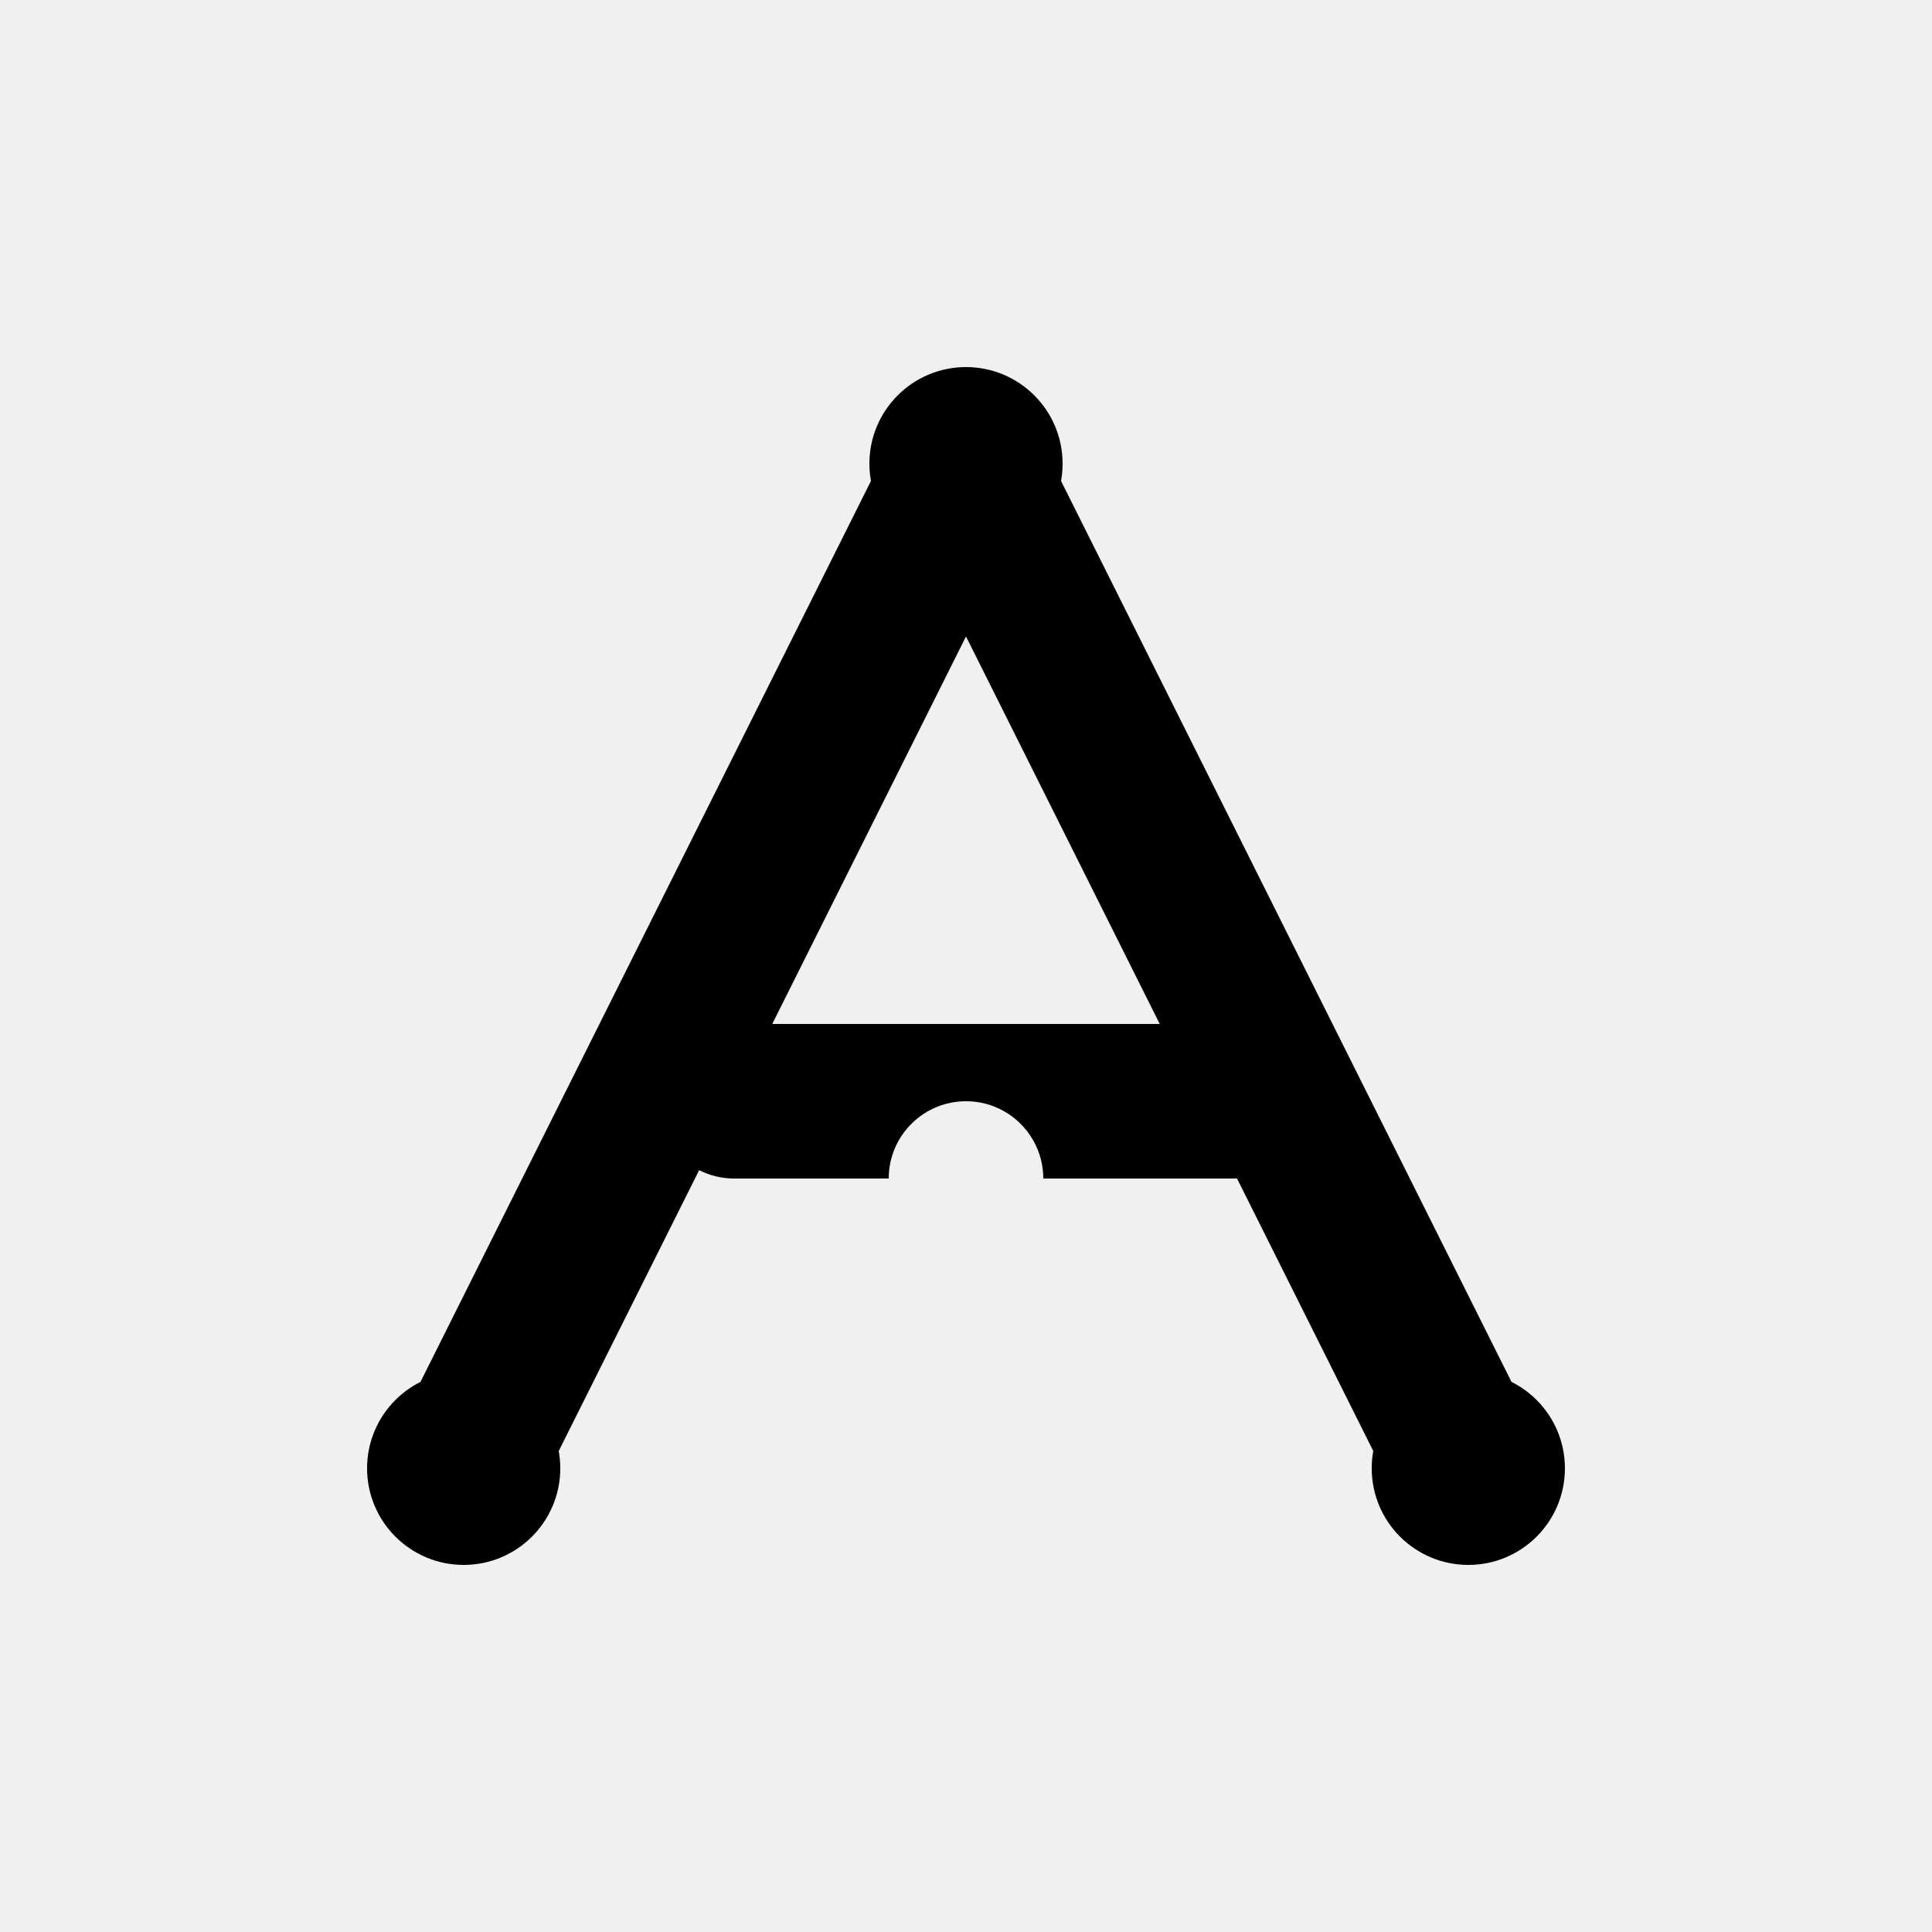
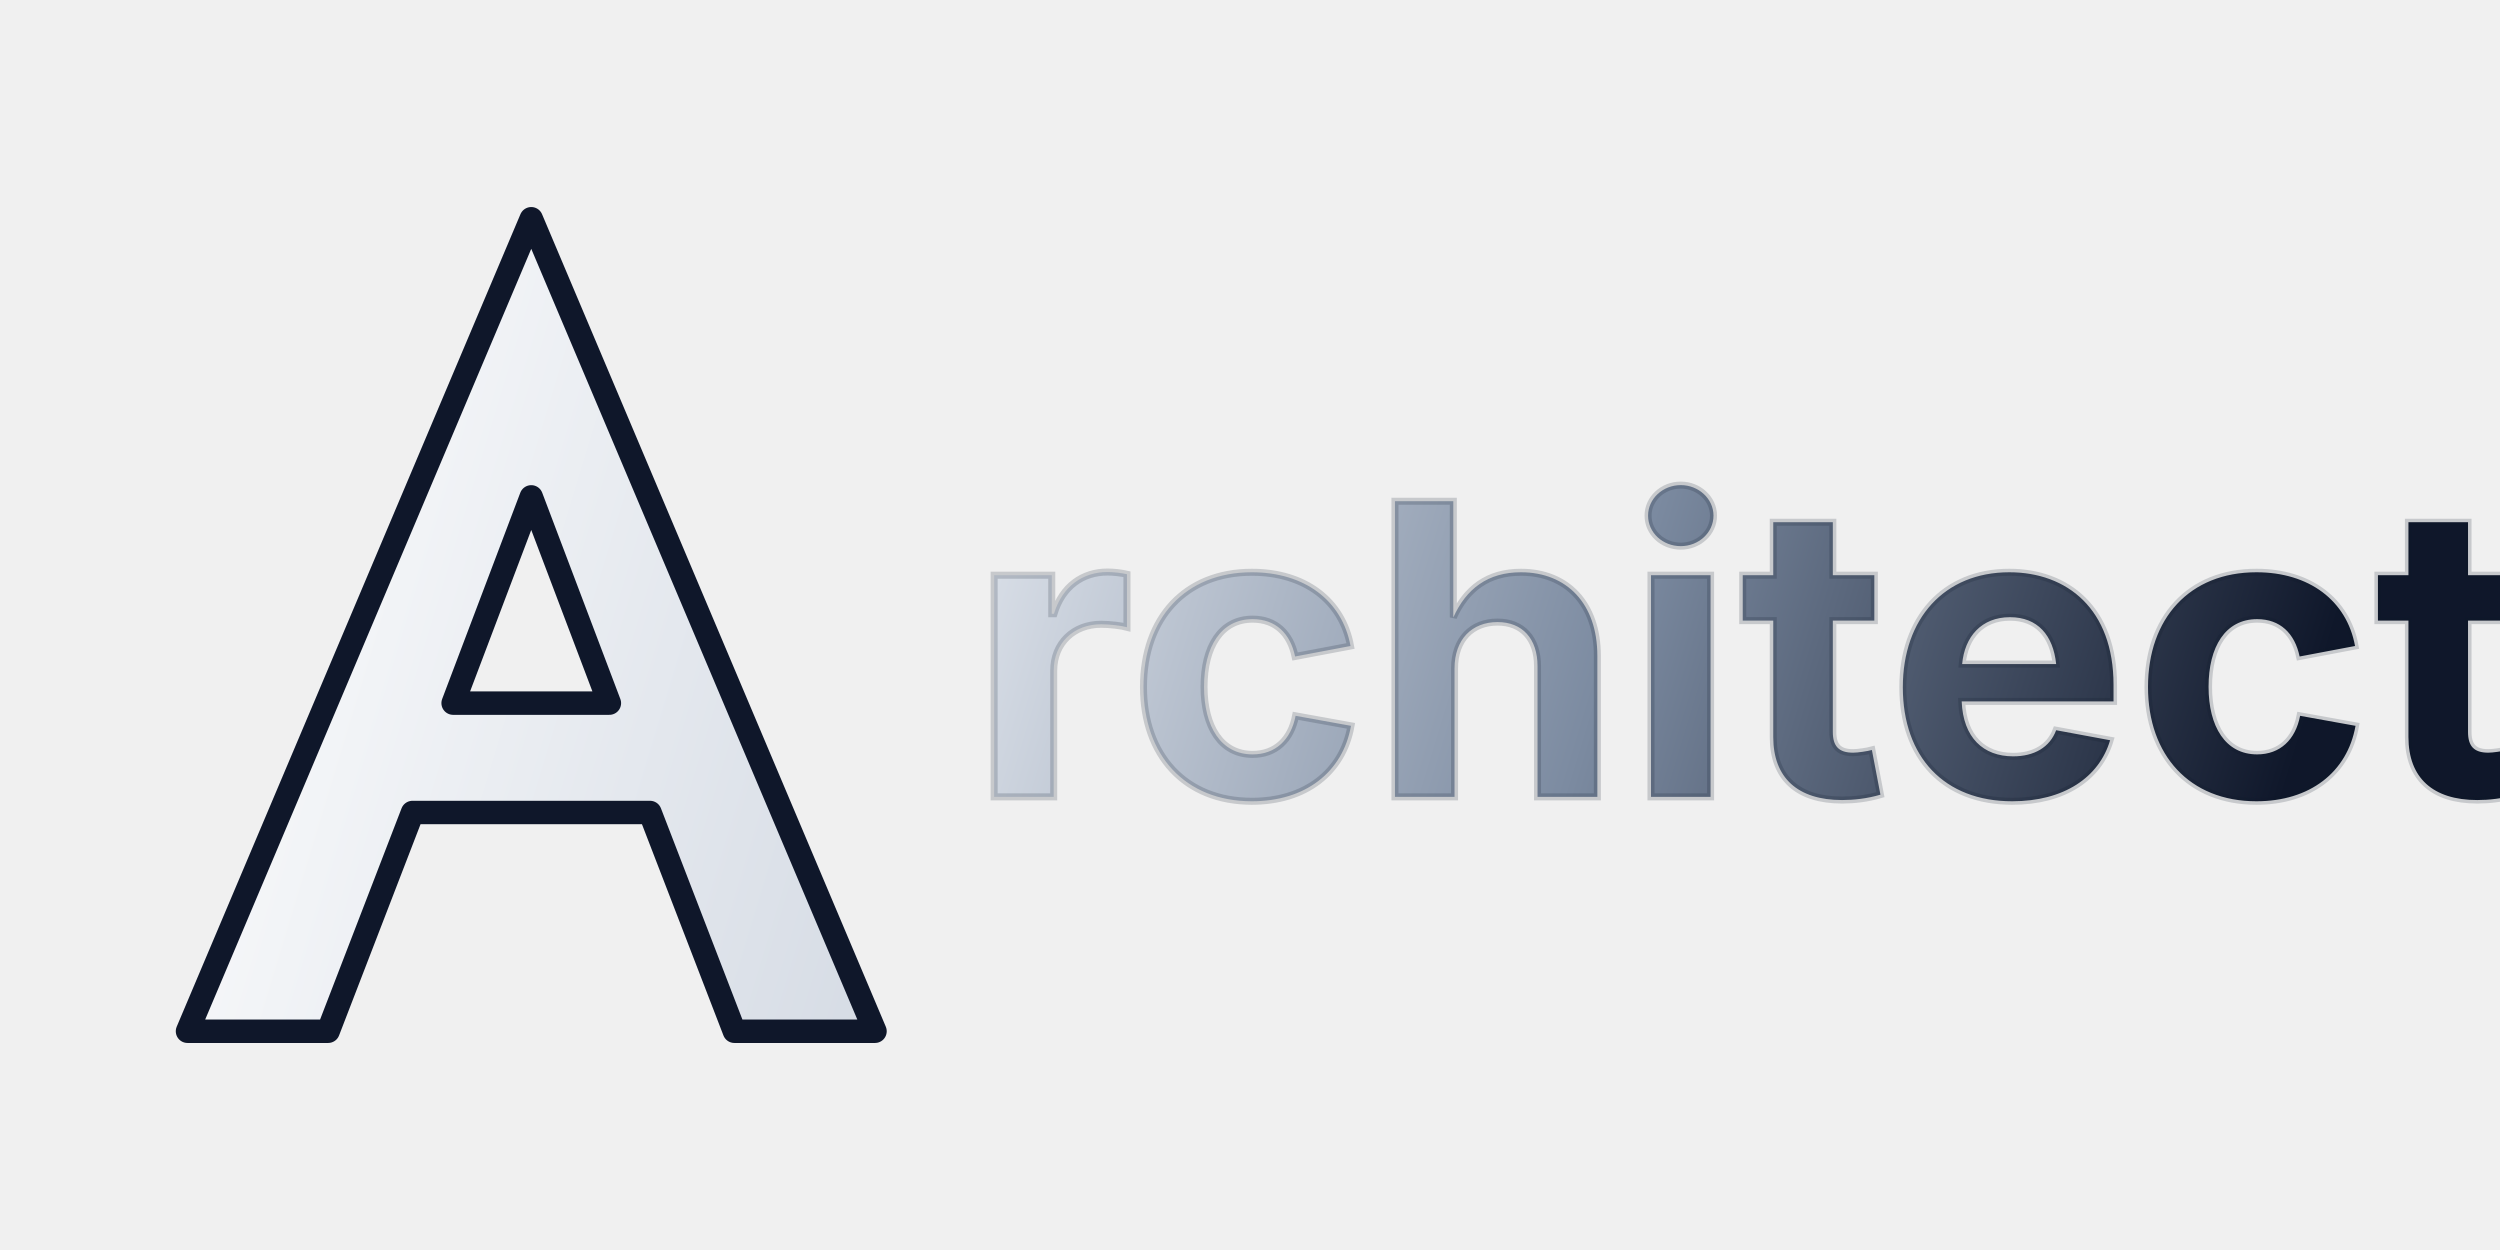
- <svg xmlns="http://www.w3.org/2000/svg" width="256" height="256" viewBox="0 0 100 100" fill="none">
+ <svg xmlns="http://www.w3.org/2000/svg" width="640" height="320" viewBox="0 0 160 80" fill="none">
  <defs>
-     <mask id="gate-cut">
-       <rect width="100" height="100" fill="white" />
-       <rect x="46" y="57" width="8" height="16" rx="4" fill="black" />
-     </mask>
+     <linearGradient id="architect-lockup-gradient" x1="12" y1="18" x2="144" y2="58" gradientUnits="userSpaceOnUse">
+       <stop offset="0" stop-color="#FFFFFF" />
+       <stop offset="0.4" stop-color="#D6DCE5" />
+       <stop offset="0.68" stop-color="#7C8BA1" />
+       <stop offset="1" stop-color="#0F172A" />
+     </linearGradient>
  </defs>
-   <g mask="url(#gate-cut)">
-     <path d="M24 76L50 24L76 76" stroke="currentColor" stroke-width="8" stroke-linecap="round" stroke-linejoin="round" />
-     <path d="M38 57H64" stroke="currentColor" stroke-width="8" stroke-linecap="round" />
-   </g>
-   <circle cx="50" cy="24" r="5" fill="currentColor" />
-   <circle cx="24" cy="76" r="5" fill="currentColor" />
-   <circle cx="76" cy="76" r="5" fill="currentColor" />
+   <path d="M34 14L56 66H47L41.6 52H26.4L21 66H12L34 14ZM39 45L34 31.8L29 45H39Z" fill="url(#architect-lockup-gradient)" stroke="#0F172A" stroke-width="1.5" stroke-linejoin="round" />
+   <text x="62" y="51" fill="url(#architect-lockup-gradient)" stroke="#0F172A" stroke-opacity="0.18" stroke-width="0.45" font-family="Inter, 'Segoe UI', Arial, sans-serif" font-size="26" font-weight="700" letter-spacing="0.2">rchitect</text>
</svg>
